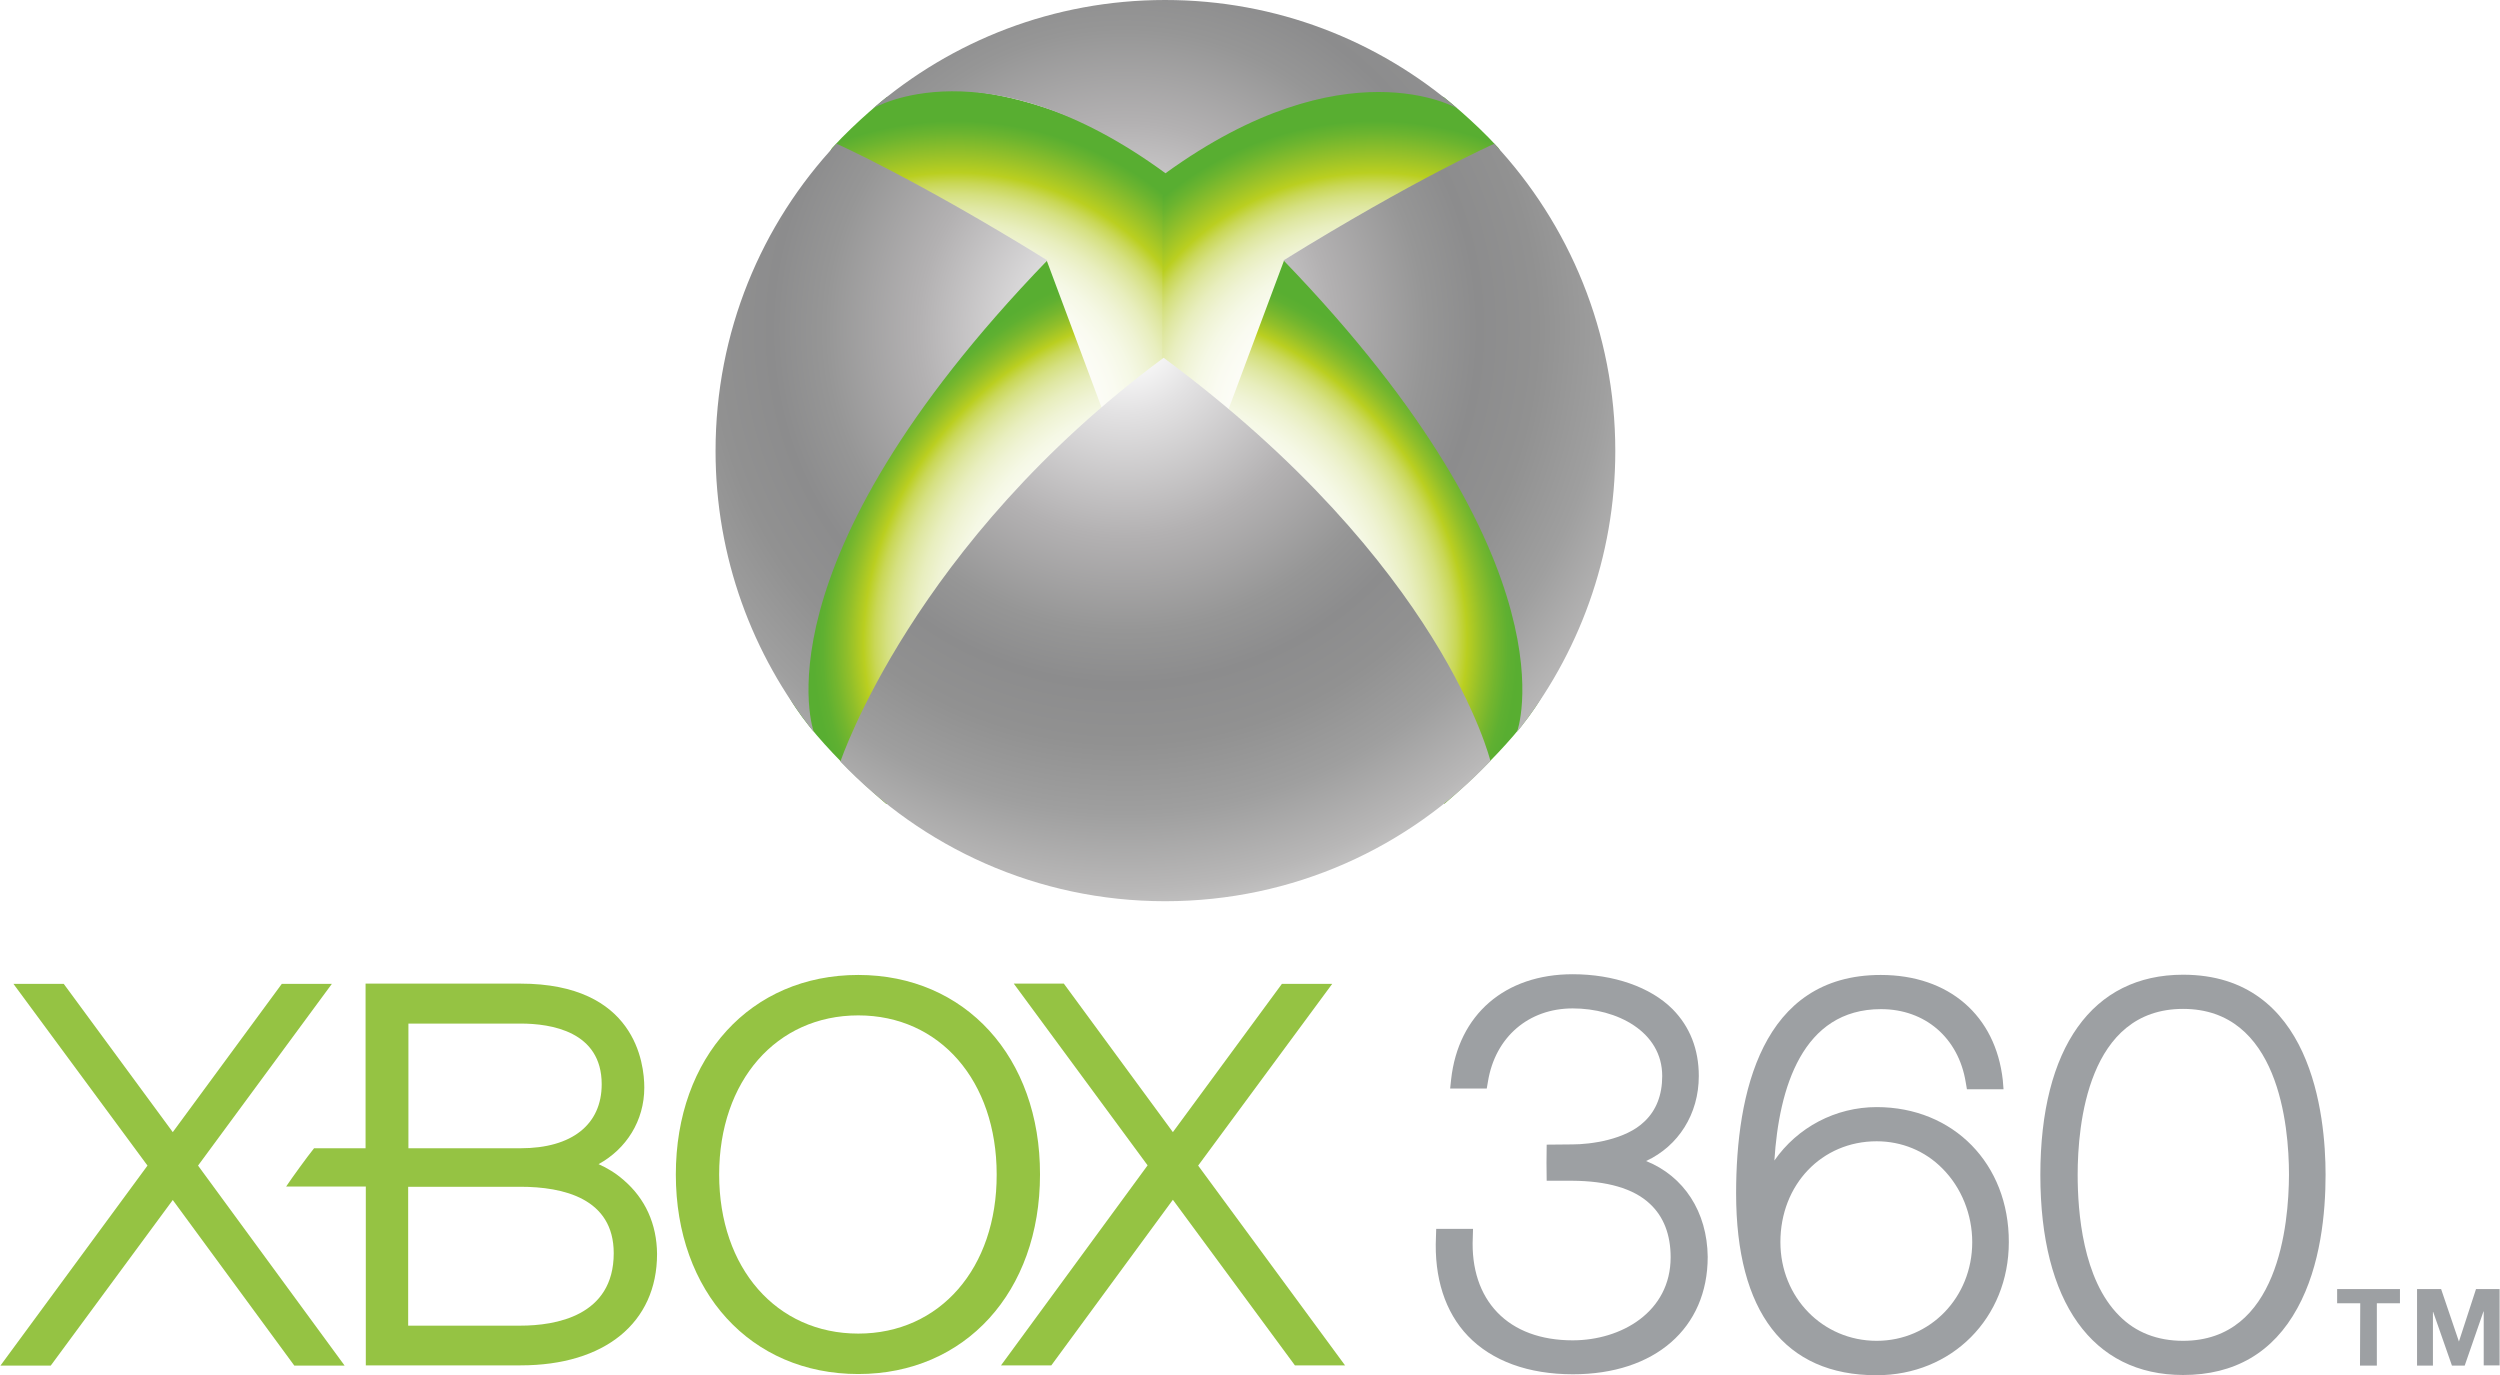
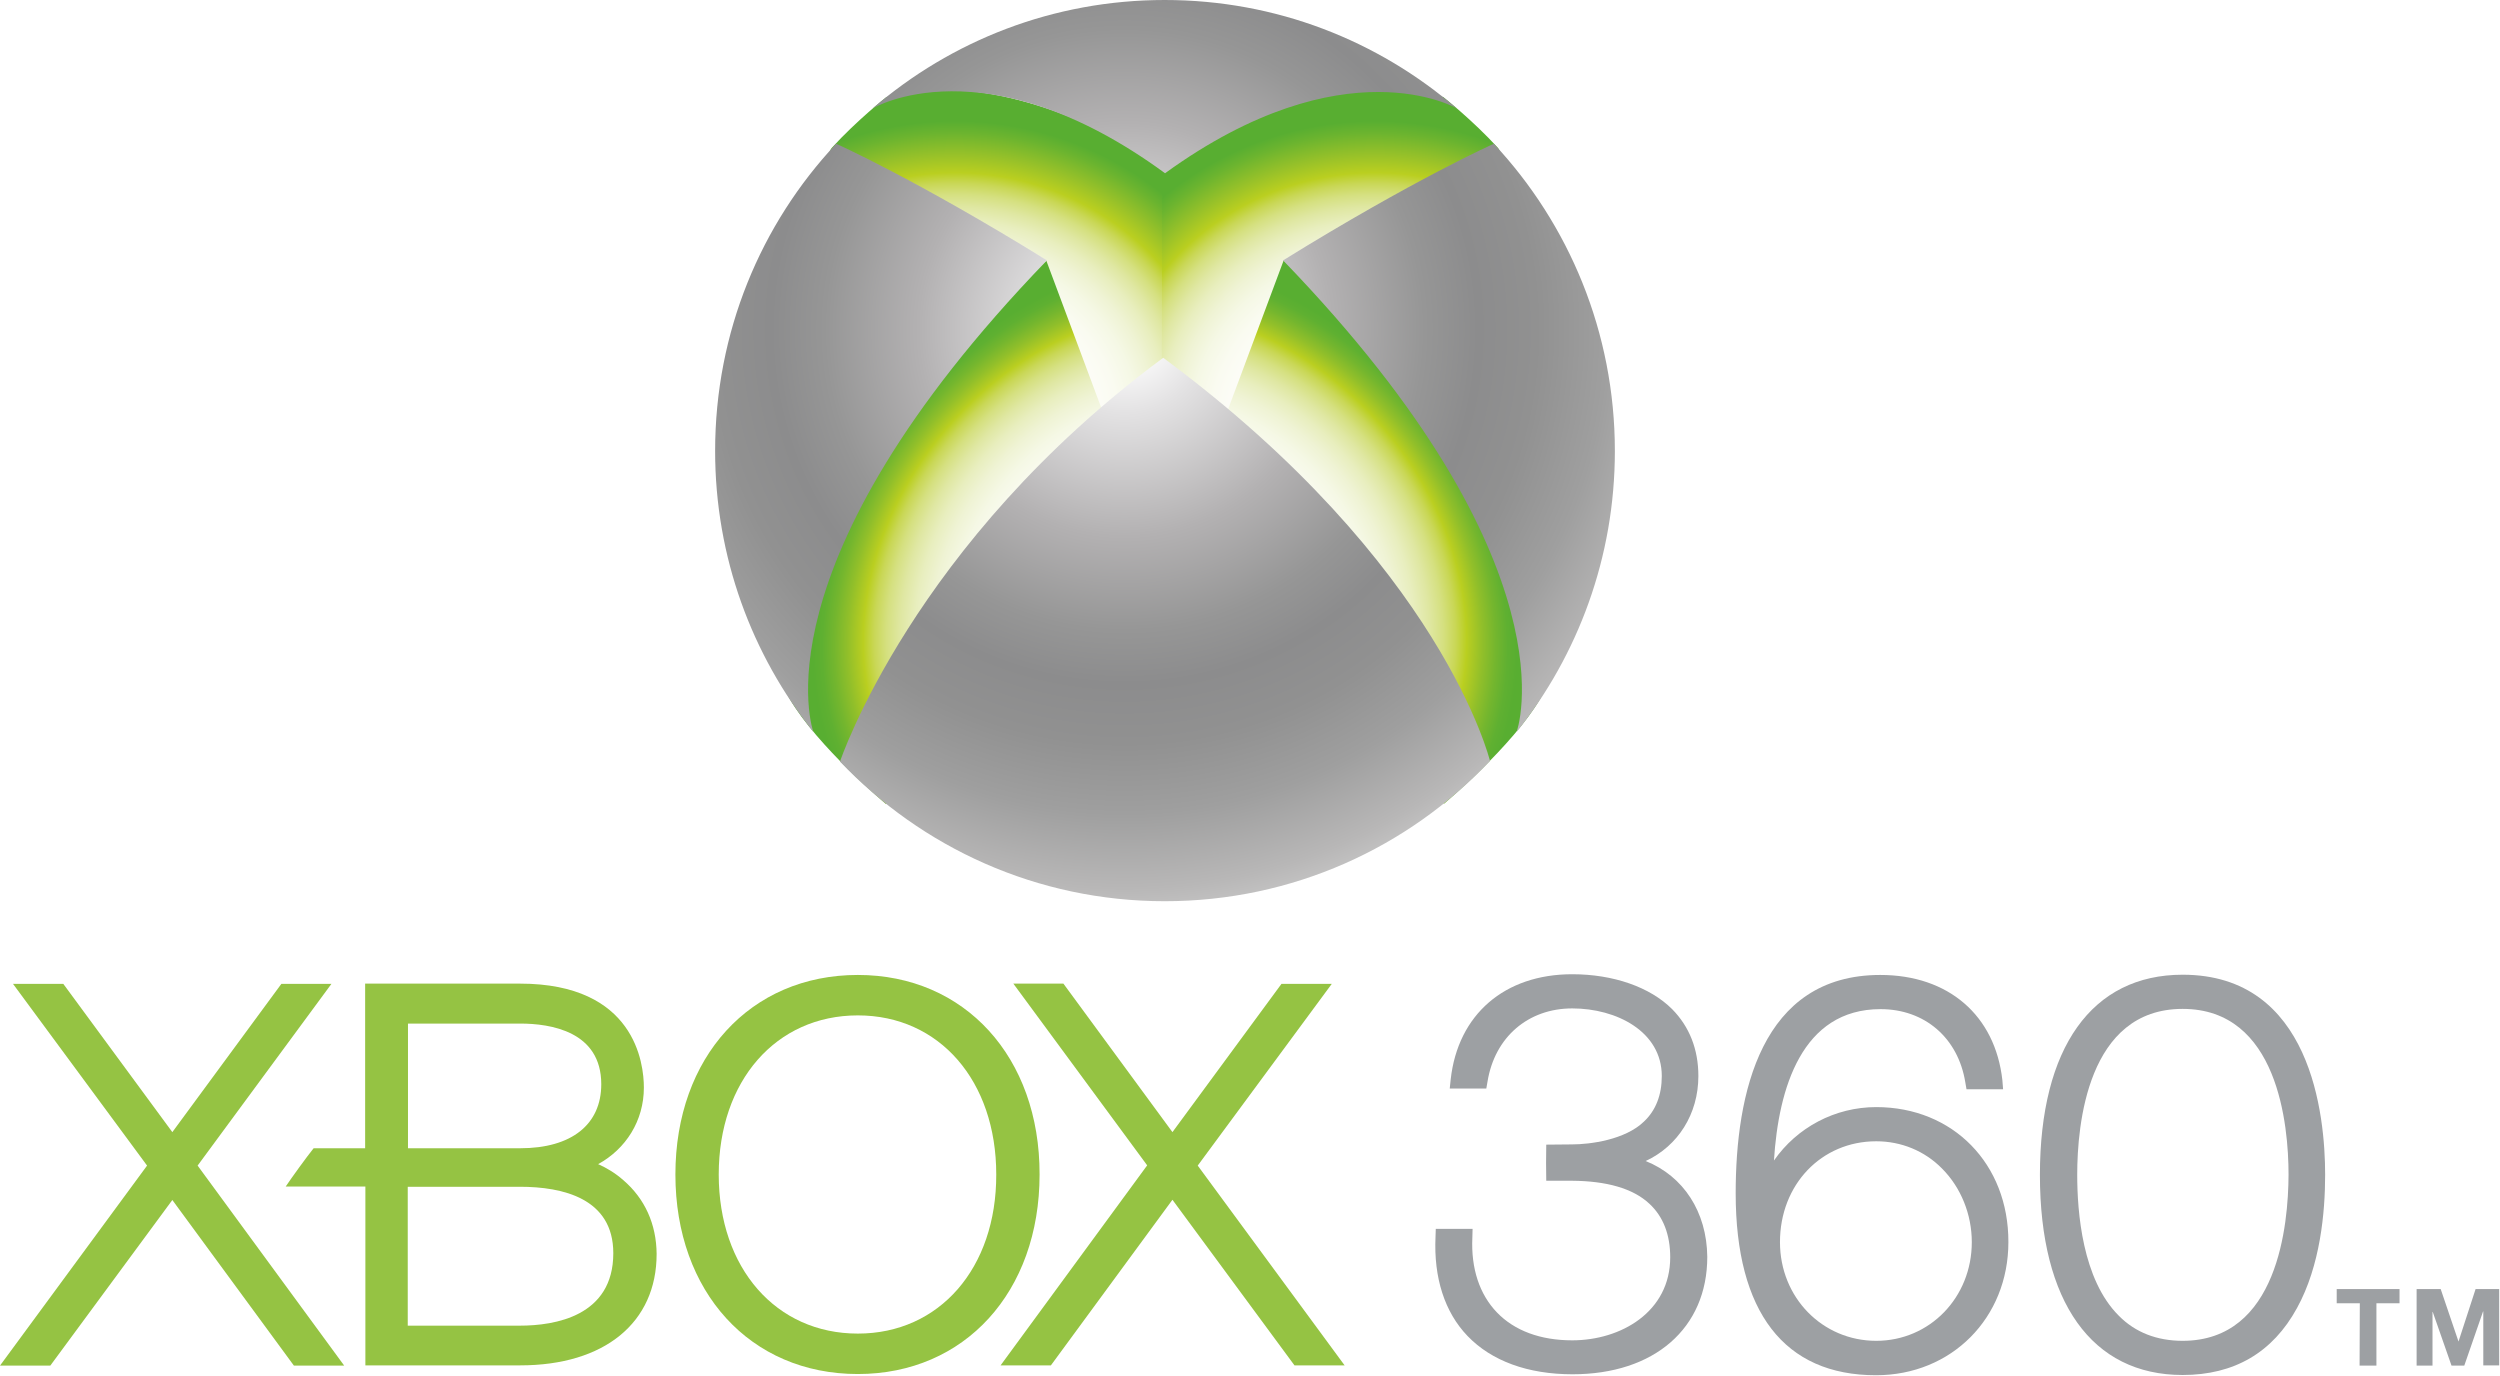
- <svg xmlns="http://www.w3.org/2000/svg" id="Ebene_1" viewBox="0 0 846.7 465.8" width="2500" height="1375">
-   <style>.st0{fill:url(#SVGID_1_)}.st1{fill:url(#SVGID_2_)}.st2{fill:url(#SVGID_3_)}.st3{fill:url(#SVGID_4_)}.st4{fill:url(#SVGID_5_)}.st5{fill:#9da0a3}.st6{fill:#95c343}</style>
-   <radialGradient id="SVGID_1_" cx="268.898" cy="327.506" r="96.352" gradientTransform="matrix(1.1328 0 0 -1.083 18.92 500.022)" gradientUnits="userSpaceOnUse">
-     <stop offset=".011" stop-color="#fff" />
-     <stop offset=".32" stop-color="#fffffe" />
-     <stop offset=".431" stop-color="#fdfdf9" />
-     <stop offset=".51" stop-color="#fafbf1" />
-     <stop offset=".574" stop-color="#f5f8e5" />
-     <stop offset=".629" stop-color="#eff3d4" />
-     <stop offset=".678" stop-color="#e8eebe" />
-     <stop offset=".722" stop-color="#dfe7a2" />
-     <stop offset=".762" stop-color="#d5e080" />
-     <stop offset=".798" stop-color="#c9d756" />
-     <stop offset=".832" stop-color="#bacf20" />
-     <stop offset=".891" stop-color="#97c129" />
-     <stop offset=".962" stop-color="#6bb42f" />
-     <stop offset="1" stop-color="#58ae31" />
-   </radialGradient>
-   <path class="st0" d="M300.3 32.9c25.4-7.6 62.1 2.1 95.2 24.2l.4 153.5c-12.1-2.4-24.8-7.5-36.6-14.2-12.1-6.9-24.1-15.9-36.6-26.5l31.8-81.7C338 77.5 273.6 59.3 281.9 50c8.4-9.2 18.4-17.1 18.4-17.1z" />
-   <radialGradient id="SVGID_2_" cx="-909.589" cy="327.506" r="96.352" gradientTransform="matrix(-1.1328 0 0 -1.083 -564.612 500.022)" gradientUnits="userSpaceOnUse">
-     <stop offset=".011" stop-color="#fff" />
-     <stop offset=".32" stop-color="#fffffe" />
-     <stop offset=".431" stop-color="#fdfdf9" />
-     <stop offset=".51" stop-color="#fafbf1" />
-     <stop offset=".574" stop-color="#f5f8e5" />
-     <stop offset=".629" stop-color="#eff3d4" />
-     <stop offset=".678" stop-color="#e8eebe" />
-     <stop offset=".722" stop-color="#dfe7a2" />
-     <stop offset=".762" stop-color="#d5e080" />
-     <stop offset=".798" stop-color="#c9d756" />
-     <stop offset=".832" stop-color="#bacf20" />
-     <stop offset=".891" stop-color="#97c129" />
-     <stop offset=".962" stop-color="#6bb42f" />
-     <stop offset="1" stop-color="#58ae31" />
-   </radialGradient>
-   <path class="st1" d="M489 32.9c-25.4-7.6-62.1 2.1-95.2 24.2l-.4 153.5c12.1-2.4 24.8-7.5 36.6-14.2 12.1-6.9 24.1-15.9 36.6-26.5l-31.8-81.7c16.5-10.7 80.9-28.9 72.6-38.2C499 40.8 489 32.9 489 32.9z" />
-   <radialGradient id="SVGID_3_" cx="-485.358" cy="262.327" r="86.042" gradientTransform="matrix(-.9659 -.7017 -.8867 1.1157 151.95 -433.33)" gradientUnits="userSpaceOnUse">
-     <stop offset=".011" stop-color="#fff" />
-     <stop offset=".326" stop-color="#fffffe" />
-     <stop offset=".44" stop-color="#fdfdf9" />
-     <stop offset=".52" stop-color="#fafbf1" />
-     <stop offset=".586" stop-color="#f5f8e5" />
-     <stop offset=".642" stop-color="#eff3d4" />
-     <stop offset=".692" stop-color="#e8eebe" />
-     <stop offset=".737" stop-color="#dfe7a2" />
-     <stop offset=".778" stop-color="#d5e080" />
-     <stop offset=".815" stop-color="#c9d756" />
-     <stop offset=".848" stop-color="#bacf20" />
-     <stop offset=".855" stop-color="#b4cc22" />
-     <stop offset=".896" stop-color="#91bf2a" />
-     <stop offset=".935" stop-color="#74b62e" />
-     <stop offset=".971" stop-color="#5fb031" />
-     <stop offset="1" stop-color="#58ae31" />
-   </radialGradient>
-   <path class="st2" d="M300.2 272.4l86.4-98.1-32.1-86c-13.5 11.2-26.8 24.8-39.2 40.4-30.4 38.3-56.9 92.2-47.7 108.1 9.2 15.9 32.6 35.6 32.6 35.6z" />
-   <radialGradient id="SVGID_4_" cx="203.369" cy="695.372" r="86.041" gradientTransform="matrix(.9659 -.7017 .8867 1.1157 -411.803 -433.33)" gradientUnits="userSpaceOnUse">
-     <stop offset=".011" stop-color="#fff" />
-     <stop offset=".326" stop-color="#fffffe" />
-     <stop offset=".44" stop-color="#fdfdf9" />
-     <stop offset=".52" stop-color="#fafbf1" />
-     <stop offset=".586" stop-color="#f5f8e5" />
-     <stop offset=".642" stop-color="#eff3d4" />
-     <stop offset=".692" stop-color="#e8eebe" />
-     <stop offset=".737" stop-color="#dfe7a2" />
-     <stop offset=".778" stop-color="#d5e080" />
-     <stop offset=".815" stop-color="#c9d756" />
-     <stop offset=".848" stop-color="#bacf20" />
-     <stop offset=".855" stop-color="#b4cc22" />
-     <stop offset=".896" stop-color="#91bf2a" />
-     <stop offset=".935" stop-color="#74b62e" />
-     <stop offset=".971" stop-color="#5fb031" />
-     <stop offset="1" stop-color="#58ae31" />
-   </radialGradient>
-   <path class="st3" d="M489.2 272.3l-86.4-98.1 32.1-86c13.5 11.2 26.8 24.8 39.2 40.4 30.4 38.3 56.9 92.2 47.7 108.1-9.2 15.9-32.6 35.6-32.6 35.6z" />
-   <radialGradient id="SVGID_5_" cx="343.529" cy="359.513" r="250.826" gradientTransform="matrix(1.0751 0 0 -1.0785 11.64 499.367)" gradientUnits="userSpaceOnUse">
-     <stop offset=".028" stop-color="#fff" />
-     <stop offset=".105" stop-color="#e3e2e3" />
-     <stop offset=".259" stop-color="#b3b1b2" />
-     <stop offset=".377" stop-color="#969696" />
-     <stop offset=".444" stop-color="#8c8c8d" />
-     <stop offset=".518" stop-color="#919191" />
-     <stop offset=".606" stop-color="#9f9f9f" />
-     <stop offset=".7" stop-color="#b8b7b7" />
-     <stop offset=".798" stop-color="#dcdcdc" />
-     <stop offset=".809" stop-color="#e1e1e1" />
-   </radialGradient>
-   <path class="st4" d="M275.6 248c-20.8-26.1-33.3-59.2-33.3-95.2 0-40.3 15.5-76.9 41-104.1 0 0 26.6 11.8 71.4 39.5-100 103.6-79.1 159.8-79.1 159.8zM394.7 58.7c0-.1-.1-.1 0 0 60.9-44.1 98.8-22 98.8-22C466.9 13.8 432.4 0 394.6 0s-72.3 13.8-98.9 36.7c0 0 37.9-22.7 98.9 21.9M284.6 258c27.7 29.1 66.7 47.3 110 47.3 43.4 0 82.5-18.2 110.2-47.5 0 0-16.1-66.6-110.7-136.6C309.3 183.9 284.6 258 284.6 258zm229.2-10c20.8-26.1 33.3-59.2 33.3-95.2 0-40.3-15.6-76.9-41-104.1 0 0-26.6 11.8-71.4 39.5 100 103.6 79.1 159.8 79.1 159.8z" />
-   <g id="layer1-7" transform="matrix(.8154 0 0 .8154 185.789 684.815)">
-     <path id="path6955" class="st5" d="M752.6-298.4H743v-5.9h26.1v5.9h-9.6v25.9h-7l.1-25.9" />
-     <path id="path6957" class="st5" d="M776.2-304.3h10l7.4 21.8 7.1-21.8h9.8v31.7h-6.6V-295h-.1l-7.8 22.5h-5.3l-7.8-22.3h-.1v22.3h-6.6v-31.8" />
-     <path id="path6959" class="st5" d="M679-282.8c-10.7 0-19.7-3.5-26.5-10.4-15.2-15.1-17.3-43.2-17.3-58.6 0-20.7 4.2-68.9 43.8-68.9 39.6 0 44 48.2 44 68.9-.1 20.8-4.4 69-44 69zm0-152.1c-37.7 0-59.3 30.3-59.3 83.2 0 52.8 21.6 83.1 59.3 83.1 21.4 0 37.4-9.3 47.5-27.8 9.7-17.6 11.7-39.8 11.7-55.4 0-24.9-5.8-83.1-59.2-83.1" />
-     <path id="path6961" class="st5" d="M551.7-282.8c-22.4 0-40-18-40-41 0-23.9 17.2-41.9 40-41.9 10.4 0 20.1 4 27.3 11.3 7.9 7.9 12.4 19.1 12.4 30.6 0 23-17.5 41-39.7 41zm0-97.1c-17.1 0-32.9 8.4-42.5 22.2 1.9-30.1 11.6-62.9 44.3-62.9 18.3 0 32.2 11.9 35.2 30.4l.5 2.9h15.2l-.3-3.8c-3-26.9-22.4-43.7-50.7-43.7-49.6 0-60.1 49.3-60.1 90.7 0 49.4 20.2 75.6 58.3 75.6 31.4 0 55-23.8 55-55.3.1-32.5-23-56.1-54.9-56.1" />
-     <path id="path6963" class="st5" d="M455.9-357.5c13.4-6.2 21.9-19.5 21.9-35.3 0-11.1-3.7-20.5-10.9-27.8-9.2-9.2-24.5-14.5-41.5-14.5-28.1 0-47.5 16.7-50.5 43.7l-.4 3.8h15.2l.5-2.9c3-18.5 16.9-30.4 35.2-30.4 18.4 0 37.2 9.6 37.2 28.1 0 7.9-2.5 14.3-7.4 18.9-7.8 7.6-22.4 9.5-29.9 9.5-2.7 0-6.7.1-10.7.1-.1 3.9-.1 11.3 0 15h10.7c14.2.1 25.3 3.1 32.2 9.6 5.7 5.3 8.6 12.8 8.6 22.2 0 22.7-20.5 34.5-40.7 34.5-13.2 0-24-4-31.3-11.6-7.2-7.5-10.8-18.2-10.2-31.1l.1-3.6h-15.3l-.1 3.3c-.8 17 3.8 31.3 13.3 41.2 10 10.4 25.1 15.9 43.6 15.9 34 0 56-19.1 56-48.8-.2-18.7-9.9-33.5-25.6-39.8" />
-     <path id="path6965" class="st6" d="M330.9-272.5l-61.1-83.1 55.7-75.5h-20.9l-45.3 61.6-45.3-61.7h-20.8l55.6 75.5-60.9 83.1h20.9l50.5-68.8 50.7 68.8h20.9" />
-     <path id="path6967" class="st6" d="M-84.8-272.5l-60.9-83.1 55.6-75.5h-20.8l-45.3 61.6-45.3-61.6h-20.9l55.7 75.5-61.1 83.1h20.9l50.7-68.8 50.5 68.8h20.9" />
-     <path id="path6969" class="st6" d="M-11.8-289.1h-46.6v-57.7h46.6C6-346.8 27-342 27-319.2c0 26.2-24.3 30.1-38.8 30.1zm-46.5-125.5h46.6c12.6 0 33.7 3.2 33.7 25.2 0 16.7-12.3 26.6-33.7 26.6h-46.6v-51.8zm89.4 65c-3.3-2.9-6.8-5-10.4-6.6 11.5-6.3 19-18 19-31.8 0-10.1-3.7-43.2-51.5-43.2h-64.3v68.4h-21.4c-2.9 3.6-9.2 12.3-11.6 15.9H-76v74.3h64.3c35 0 56.7-17.7 56.7-46.3-.1-12.4-4.9-23-13.9-30.7" />
-     <path id="path6971" class="st6" d="M128.6-285.8c-34 0-57.8-27.2-57.8-66.1 0-38.9 23.8-66.1 57.8-66.1 33.9 0 57.5 27.2 57.5 66.1.1 38.9-23.6 66.1-57.5 66.1zm0-149c-44.7 0-75.8 34.1-75.8 82.9 0 48.8 31.1 82.9 75.8 82.9 44.4 0 75.5-34.1 75.5-82.9.1-48.8-31.1-82.9-75.5-82.9" />
+ <svg xmlns="http://www.w3.org/2000/svg" viewBox="0 0 2500 1376" height="1376" width="2500" xml:space="preserve" id="svg2" version="1.1">
+   <defs id="defs6">
+     <clipPath id="clipPath20" clipPathUnits="userSpaceOnUse">
+       <path id="path18" d="m 6647.54,9591.6 c 562.34,168.28 1374.84,-46.48 2107.66,-535.74 l 8.86,-3398.4 c -267.89,53.13 -549.06,166.06 -810.31,314.38 -267.89,152.77 -533.55,352.03 -810.31,586.68 L 7847.5,8367.3 c -365.31,236.92 -1791.09,639.85 -1607.34,845.75 185.97,203.67 407.38,378.55 407.38,378.55 z" />
+     </clipPath>
+     <radialGradient id="radialGradient52" spreadMethod="pad" gradientTransform="matrix(25.0794,0,0,23.9769,417.971,-750.153)" gradientUnits="userSpaceOnUse" r="96.352" cy="327.506" cx="268.898" fy="327.506" fx="268.898">
+       <stop id="stop22" offset="0" style="stop-opacity:1;stop-color:#ffffff" />
+       <stop id="stop24" offset="0.011" style="stop-opacity:1;stop-color:#ffffff" />
+       <stop id="stop26" offset="0.32" style="stop-opacity:1;stop-color:#fffffe" />
+       <stop id="stop28" offset="0.431" style="stop-opacity:1;stop-color:#fdfdf9" />
+       <stop id="stop30" offset="0.51" style="stop-opacity:1;stop-color:#fafbf1" />
+       <stop id="stop32" offset="0.574" style="stop-opacity:1;stop-color:#f5f8e5" />
+       <stop id="stop34" offset="0.629" style="stop-opacity:1;stop-color:#eff3d4" />
+       <stop id="stop36" offset="0.678" style="stop-opacity:1;stop-color:#e8eebe" />
+       <stop id="stop38" offset="0.722" style="stop-opacity:1;stop-color:#dfe7a2" />
+       <stop id="stop40" offset="0.762" style="stop-opacity:1;stop-color:#d5e080" />
+       <stop id="stop42" offset="0.798" style="stop-opacity:1;stop-color:#c9d756" />
+       <stop id="stop44" offset="0.832" style="stop-opacity:1;stop-color:#bacf20" />
+       <stop id="stop46" offset="0.891" style="stop-opacity:1;stop-color:#97c129" />
+       <stop id="stop48" offset="0.962" style="stop-opacity:1;stop-color:#6bb42f" />
+       <stop id="stop50" offset="1" style="stop-opacity:1;stop-color:#58ae31" />
+     </radialGradient>
+     <clipPath id="clipPath62" clipPathUnits="userSpaceOnUse">
+       <path id="path60" d="m 10825.2,9591.6 c -562.3,168.28 -1374.81,-46.48 -2107.62,-535.74 l -8.87,-3398.4 c 267.89,53.13 549.06,166.06 810.31,314.38 267.86,152.77 533.58,352.03 810.28,586.68 L 9625.27,8367.3 c 365.32,236.92 1791.03,639.85 1607.33,845.75 -186,203.67 -407.4,378.55 -407.4,378.55 z" />
+     </clipPath>
+     <radialGradient id="radialGradient94" spreadMethod="pad" gradientTransform="matrix(-25.0794,0,0,23.9769,-12501,-750.153)" gradientUnits="userSpaceOnUse" r="96.352" cy="327.506" cx="-909.589" fy="327.506" fx="-909.589">
+       <stop id="stop64" offset="0" style="stop-opacity:1;stop-color:#ffffff" />
+       <stop id="stop66" offset="0.011" style="stop-opacity:1;stop-color:#ffffff" />
+       <stop id="stop68" offset="0.32" style="stop-opacity:1;stop-color:#fffffe" />
+       <stop id="stop70" offset="0.431" style="stop-opacity:1;stop-color:#fdfdf9" />
+       <stop id="stop72" offset="0.51" style="stop-opacity:1;stop-color:#fafbf1" />
+       <stop id="stop74" offset="0.574" style="stop-opacity:1;stop-color:#f5f8e5" />
+       <stop id="stop76" offset="0.629" style="stop-opacity:1;stop-color:#eff3d4" />
+       <stop id="stop78" offset="0.678" style="stop-opacity:1;stop-color:#e8eebe" />
+       <stop id="stop80" offset="0.722" style="stop-opacity:1;stop-color:#dfe7a2" />
+       <stop id="stop82" offset="0.762" style="stop-opacity:1;stop-color:#d5e080" />
+       <stop id="stop84" offset="0.798" style="stop-opacity:1;stop-color:#c9d756" />
+       <stop id="stop86" offset="0.832" style="stop-opacity:1;stop-color:#bacf20" />
+       <stop id="stop88" offset="0.891" style="stop-opacity:1;stop-color:#97c129" />
+       <stop id="stop90" offset="0.962" style="stop-opacity:1;stop-color:#6bb42f" />
+       <stop id="stop92" offset="1" style="stop-opacity:1;stop-color:#58ae31" />
+     </radialGradient>
+     <clipPath id="clipPath104" clipPathUnits="userSpaceOnUse">
+       <path id="path102" d="M 6645.31,4289.26 8558.16,6461.13 7847.5,8365.08 C 7548.59,8117.15 7254.14,7816.05 6979.61,7470.66 6306.6,6622.73 5719.88,5429.41 5923.59,5077.42 c 203.68,-352.03 721.72,-788.16 721.72,-788.16 z" />
+     </clipPath>
+     <radialGradient id="radialGradient140" spreadMethod="pad" gradientTransform="matrix(-21.3844,15.5352,-19.6309,-24.7008,3363.17,19913.6)" gradientUnits="userSpaceOnUse" r="86.042" cy="262.327" cx="-485.358" fy="262.327" fx="-485.358">
+       <stop id="stop106" offset="0" style="stop-opacity:1;stop-color:#ffffff" />
+       <stop id="stop108" offset="0.011" style="stop-opacity:1;stop-color:#ffffff" />
+       <stop id="stop110" offset="0.326" style="stop-opacity:1;stop-color:#fffffe" />
+       <stop id="stop112" offset="0.44" style="stop-opacity:1;stop-color:#fdfdf9" />
+       <stop id="stop114" offset="0.52" style="stop-opacity:1;stop-color:#fafbf1" />
+       <stop id="stop116" offset="0.586" style="stop-opacity:1;stop-color:#f5f8e5" />
+       <stop id="stop118" offset="0.642" style="stop-opacity:1;stop-color:#eff3d4" />
+       <stop id="stop120" offset="0.692" style="stop-opacity:1;stop-color:#e8eebe" />
+       <stop id="stop122" offset="0.737" style="stop-opacity:1;stop-color:#dfe7a2" />
+       <stop id="stop124" offset="0.778" style="stop-opacity:1;stop-color:#d5e080" />
+       <stop id="stop126" offset="0.815" style="stop-opacity:1;stop-color:#c9d756" />
+       <stop id="stop128" offset="0.848" style="stop-opacity:1;stop-color:#bacf20" />
+       <stop id="stop130" offset="0.855" style="stop-opacity:1;stop-color:#b4cc22" />
+       <stop id="stop132" offset="0.896" style="stop-opacity:1;stop-color:#91bf2a" />
+       <stop id="stop134" offset="0.935" style="stop-opacity:1;stop-color:#74b62e" />
+       <stop id="stop136" offset="0.971" style="stop-opacity:1;stop-color:#5fb031" />
+       <stop id="stop138" offset="1" style="stop-opacity:1;stop-color:#58ae31" />
+     </radialGradient>
+     <clipPath id="clipPath150" clipPathUnits="userSpaceOnUse">
+       <path id="path148" d="M 10829.6,4291.45 8916.84,6463.32 9627.5,8367.3 c 298.87,-247.96 593.3,-549.06 867.9,-894.41 673,-847.93 1259.7,-2041.25 1056,-2393.28 -203.7,-351.99 -721.8,-788.16 -721.8,-788.16 z" />
+     </clipPath>
+     <radialGradient id="radialGradient186" spreadMethod="pad" gradientTransform="matrix(21.3844,15.5352,19.6309,-24.7008,-9117.95,19913.6)" gradientUnits="userSpaceOnUse" r="86.041" cy="695.372" cx="203.369" fy="695.372" fx="203.369">
+       <stop id="stop152" offset="0" style="stop-opacity:1;stop-color:#ffffff" />
+       <stop id="stop154" offset="0.011" style="stop-opacity:1;stop-color:#ffffff" />
+       <stop id="stop156" offset="0.326" style="stop-opacity:1;stop-color:#fffffe" />
+       <stop id="stop158" offset="0.44" style="stop-opacity:1;stop-color:#fdfdf9" />
+       <stop id="stop160" offset="0.52" style="stop-opacity:1;stop-color:#fafbf1" />
+       <stop id="stop162" offset="0.586" style="stop-opacity:1;stop-color:#f5f8e5" />
+       <stop id="stop164" offset="0.642" style="stop-opacity:1;stop-color:#eff3d4" />
+       <stop id="stop166" offset="0.692" style="stop-opacity:1;stop-color:#e8eebe" />
+       <stop id="stop168" offset="0.737" style="stop-opacity:1;stop-color:#dfe7a2" />
+       <stop id="stop170" offset="0.778" style="stop-opacity:1;stop-color:#d5e080" />
+       <stop id="stop172" offset="0.815" style="stop-opacity:1;stop-color:#c9d756" />
+       <stop id="stop174" offset="0.848" style="stop-opacity:1;stop-color:#bacf20" />
+       <stop id="stop176" offset="0.855" style="stop-opacity:1;stop-color:#b4cc22" />
+       <stop id="stop178" offset="0.896" style="stop-opacity:1;stop-color:#91bf2a" />
+       <stop id="stop180" offset="0.935" style="stop-opacity:1;stop-color:#74b62e" />
+       <stop id="stop182" offset="0.971" style="stop-opacity:1;stop-color:#5fb031" />
+       <stop id="stop184" offset="1" style="stop-opacity:1;stop-color:#58ae31" />
+     </radialGradient>
+     <clipPath id="clipPath196" clipPathUnits="userSpaceOnUse">
+       <path id="path194" d="m 6100.7,4829.45 c -460.5,577.82 -737.26,1310.63 -737.26,2107.66 0,892.23 343.16,1702.5 907.73,2304.69 0,0 588.91,-261.21 1580.74,-874.5 C 5637.97,6073.67 6100.7,4829.45 6100.7,4829.45 Z m 2636.8,4190.98 c 0,2.19 -2.23,2.19 0,0 1348.3,976.33 2187.3,487.07 2187.3,487.07 -588.9,507 -1352.65,812.5 -2189.53,812.5 -836.87,0 -1600.66,-305.5 -2189.57,-812.5 0,0 839.07,502.5 2189.57,-484.88 M 6299.96,4608.05 c 613.24,-644.26 1476.68,-1047.19 2435.31,-1047.19 960.86,0 1826.53,402.93 2439.73,1051.64 0,0 -356.4,1474.45 -2450.78,3024.22 C 6846.8,6248.59 6299.96,4608.05 6299.96,4608.05 Z m 5074.34,221.4 c 460.5,577.82 737.2,1310.63 737.2,2107.66 0,892.23 -345.4,1702.5 -907.7,2304.69 0,0 -588.9,-261.21 -1580.75,-874.5 C 11837,6073.67 11374.3,4829.45 11374.3,4829.45 Z" />
+     </clipPath>
+     <radialGradient id="radialGradient222" spreadMethod="pad" gradientTransform="matrix(23.802,0,0,23.8773,256.797,-735.651)" gradientUnits="userSpaceOnUse" r="250.826" cy="359.513" cx="343.529" fy="359.513" fx="343.529">
+       <stop id="stop198" offset="0" style="stop-opacity:1;stop-color:#ffffff" />
+       <stop id="stop200" offset="0.028" style="stop-opacity:1;stop-color:#ffffff" />
+       <stop id="stop202" offset="0.105" style="stop-opacity:1;stop-color:#e3e2e3" />
+       <stop id="stop204" offset="0.259" style="stop-opacity:1;stop-color:#b3b1b2" />
+       <stop id="stop206" offset="0.377" style="stop-opacity:1;stop-color:#969696" />
+       <stop id="stop208" offset="0.444" style="stop-opacity:1;stop-color:#8c8c8d" />
+       <stop id="stop210" offset="0.518" style="stop-opacity:1;stop-color:#919191" />
+       <stop id="stop212" offset="0.606" style="stop-opacity:1;stop-color:#9f9f9f" />
+       <stop id="stop214" offset="0.7" style="stop-opacity:1;stop-color:#b8b7b7" />
+       <stop id="stop216" offset="0.798" style="stop-opacity:1;stop-color:#dcdcdc" />
+       <stop id="stop218" offset="0.809" style="stop-opacity:1;stop-color:#e1e1e1" />
+       <stop id="stop220" offset="1" style="stop-opacity:1;stop-color:#e1e1e1" />
+     </radialGradient>
+   </defs>
+   <g transform="matrix(1.333333,0,0,-1.333333,0,1376)" id="g10">
+     <g transform="scale(0.1)" id="g12">
+       <g id="g14">
+         <g clip-path="url(#clipPath20)" id="g16">
+           <path id="path54" style="fill:url(#radialGradient52);fill-opacity:1;fill-rule:nonzero;stroke:none" d="m 6647.54,9591.6 c 562.34,168.28 1374.84,-46.48 2107.66,-535.74 l 8.86,-3398.4 c -267.89,53.13 -549.06,166.06 -810.31,314.38 -267.89,152.77 -533.55,352.03 -810.31,586.68 L 7847.5,8367.3 c -365.31,236.92 -1791.09,639.85 -1607.34,845.75 185.97,203.67 407.38,378.55 407.38,378.55 z" />
+         </g>
+       </g>
+       <g id="g56">
+         <g clip-path="url(#clipPath62)" id="g58">
+           <path id="path96" style="fill:url(#radialGradient94);fill-opacity:1;fill-rule:nonzero;stroke:none" d="m 10825.2,9591.6 c -562.3,168.28 -1374.81,-46.48 -2107.62,-535.74 l -8.87,-3398.4 c 267.89,53.13 549.06,166.06 810.31,314.38 267.86,152.77 533.58,352.03 810.28,586.68 L 9625.27,8367.3 c 365.32,236.92 1791.03,639.85 1607.33,845.75 -186,203.67 -407.4,378.55 -407.4,378.55 z" />
+         </g>
+       </g>
+       <g id="g98">
+         <g clip-path="url(#clipPath104)" id="g100">
+           <path id="path142" style="fill:url(#radialGradient140);fill-opacity:1;fill-rule:nonzero;stroke:none" d="M 6645.31,4289.26 8558.16,6461.13 7847.5,8365.08 C 7548.59,8117.15 7254.14,7816.05 6979.61,7470.66 6306.6,6622.73 5719.88,5429.41 5923.59,5077.42 c 203.68,-352.03 721.72,-788.16 721.72,-788.16 z" />
+         </g>
+       </g>
+       <g id="g144">
+         <g clip-path="url(#clipPath150)" id="g146">
+           <path id="path188" style="fill:url(#radialGradient186);fill-opacity:1;fill-rule:nonzero;stroke:none" d="M 10829.6,4291.45 8916.84,6463.32 9627.5,8367.3 c 298.87,-247.96 593.3,-549.06 867.9,-894.41 673,-847.93 1259.7,-2041.25 1056,-2393.28 -203.7,-351.99 -721.8,-788.16 -721.8,-788.16 z" />
+         </g>
+       </g>
+       <g id="g190">
+         <g clip-path="url(#clipPath196)" id="g192">
+           <path id="path224" style="fill:url(#radialGradient222);fill-opacity:1;fill-rule:nonzero;stroke:none" d="m 6100.7,4829.45 c -460.5,577.82 -737.26,1310.63 -737.26,2107.66 0,892.23 343.16,1702.5 907.73,2304.69 0,0 588.91,-261.21 1580.74,-874.5 C 5637.97,6073.67 6100.7,4829.45 6100.7,4829.45 Z m 2636.8,4190.98 c 0,2.19 -2.23,2.19 0,0 1348.3,976.33 2187.3,487.07 2187.3,487.07 -588.9,507 -1352.65,812.5 -2189.53,812.5 -836.87,0 -1600.66,-305.5 -2189.57,-812.5 0,0 839.07,502.5 2189.57,-484.88 M 6299.96,4608.05 c 613.24,-644.26 1476.68,-1047.19 2435.31,-1047.19 960.86,0 1826.53,402.93 2439.73,1051.64 0,0 -356.4,1474.45 -2450.78,3024.22 C 6846.8,6248.59 6299.96,4608.05 6299.96,4608.05 Z m 5074.34,221.4 c 460.5,577.82 737.2,1310.63 737.2,2107.66 0,892.23 -345.4,1702.5 -907.7,2304.69 0,0 -588.9,-261.21 -1580.75,-874.5 C 11837,6073.67 11374.3,4829.45 11374.3,4829.45 Z" />
+         </g>
+       </g>
+       <g transform="scale(1.10408)" id="g226">
+         <path id="path228" style="fill:#9da0a3;fill-opacity:1;fill-rule:nonzero;stroke:none" d="m 16030.2,494.089 h -157 v 96.443 h 426.8 v -96.443 h -157 V 70.584 h -114.4 l 1.6,423.505" />
+       </g>
+       <g transform="scale(1.14993)" id="g230">
+         <path id="path232" style="fill:#9da0a3;fill-opacity:1;fill-rule:nonzero;stroke:none" d="m 15761.5,566.985 h 157 l 116.2,-342.205 111.4,342.205 H 16300 V 69.335 h -103.6 V 420.984 h -1.6 L 16072.4,67.769 h -83.3 l -122.4,350.093 h -1.6 V 67.769 h -103.6 V 566.985" />
+       </g>
+       <g transform="scale(1.06985)" id="g234">
+         <path id="path236" style="fill:#9da0a3;fill-opacity:1;fill-rule:nonzero;stroke:none" d="m 15301.1,246.642 c -180.6,0 -332.4,59.073 -447.2,175.509 -256.5,254.781 -291.9,728.919 -291.9,988.779 0,349.27 70.9,1162.62 739.1,1162.62 668.2,0 742.4,-813.35 742.4,-1162.62 -1.7,-350.99 -74.2,-1164.288 -742.4,-1164.288 z m 0,2566.498 c -636.2,0 -1000.6,-511.28 -1000.6,-1403.88 0,-890.936 364.4,-1402.213 1000.6,-1402.213 361.1,0 631,156.928 801.5,469.073 163.7,296.984 197.4,671.6 197.4,934.81 0,420.14 -97.9,1402.21 -998.9,1402.21" />
+       </g>
+       <path id="path238" style="fill:#9da0a3;fill-opacity:1;fill-rule:nonzero;stroke:none" d="m 14071.8,263.871 c -404.3,0 -722,324.961 -722,740.149 0,431.45 310.5,756.41 722,756.41 187.8,0 362.9,-72.23 492.9,-203.98 142.6,-142.62 223.8,-344.81 223.8,-552.43 0,-415.188 -315.9,-740.149 -716.7,-740.149 z m 0,1752.889 c -308.6,0 -593.9,-151.64 -767.2,-400.74 34.3,543.36 209.4,1135.46 799.7,1135.46 330.4,0 581.3,-214.8 635.5,-548.78 l 9,-52.35 h 274.4 l -5.4,68.6 c -54.2,485.62 -404.4,788.9 -915.3,788.9 -895.4,0 -1084.9,-890 -1084.9,-1637.34 0,-891.799 364.7,-1364.768 1052.4,-1364.768 566.9,0 992.9,429.649 992.9,998.278 1.8,586.72 -415.2,1012.74 -991.1,1012.74" />
+       <path id="path240" style="fill:#9da0a3;fill-opacity:1;fill-rule:nonzero;stroke:none" d="m 12342.4,1612.38 c 241.9,111.92 395.4,352.03 395.4,637.27 0,200.39 -66.8,370.08 -196.8,501.83 -166.1,166.1 -442.3,261.76 -749.2,261.76 -507.2,0 -857.5,-301.44 -911.6,-788.86 l -7.2,-68.6 h 274.3 l 9.1,52.34 c 54.2,333.99 305.1,548.79 635.4,548.79 332.2,0 671.6,-173.32 671.6,-507.26 0,-142.62 -45.2,-258.17 -133.6,-341.21 -140.8,-137.19 -404.4,-171.49 -539.8,-171.49 -48.7,0 -120.9,-1.79 -193.1,-1.79 -1.8,-70.43 -1.8,-203.99 0,-270.78 h 193.1 c 256.4,-1.84 456.8,-55.98 581.3,-173.33 102.9,-95.66 155.3,-231.05 155.3,-400.737 0,-409.801 -370.1,-622.813 -734.8,-622.813 -238.2,0 -433.2,72.191 -565,209.41 -130,135.391 -195,328.52 -184.1,561.41 l 1.7,65 h -276.1 l -1.9,-59.57 C 10752,736.84 10835,478.711 11006.6,300 c 180.5,-187.77 453.1,-287.07 787,-287.07 613.8,0 1011,344.8 1011,880.98 -3.6,337.57 -178.7,604.76 -462.2,718.47" />
+       <path id="path242" style="fill:#95c343;fill-opacity:1;fill-rule:nonzero;stroke:none" d="M 10085.9,77.93 8982.89,1578.09 9988.4,2941.05 H 9611.09 L 8793.32,1829.02 7975.55,2942.85 H 7600.08 L 8603.79,1579.88 7504.38,79.731 h 377.3 L 8793.32,1321.76 9708.59,79.731 h 377.31" />
+       <path id="path244" style="fill:#95c343;fill-opacity:1;fill-rule:nonzero;stroke:none" d="M 2581.48,77.93 1482.11,1578.09 2485.82,2941.05 H 2110.31 L 1292.54,1829.02 474.77,2941.05 H 97.5 L 1103.01,1578.09 0,77.93 H 377.301 L 1292.54,1319.96 2204.22,77.93 h 377.26" />
+       <path id="path246" style="fill:#95c343;fill-opacity:1;fill-rule:nonzero;stroke:none" d="M 3899.34,377.621 H 3058.09 V 1419.22 h 841.25 c 321.32,0 700.43,-86.64 700.43,-498.24 0,-472.968 -438.68,-543.359 -700.43,-543.359 z M 3059.88,2643.2 h 841.25 c 227.46,0 608.36,-57.77 608.36,-454.92 0,-301.48 -222.03,-480.19 -608.36,-480.19 H 3059.88 Z M 4673.75,1469.77 c -59.57,52.38 -122.73,90.27 -187.73,119.14 207.61,113.75 343,324.96 343,574.1 0,182.3 -66.79,779.84 -929.68,779.84 H 2738.55 V 1708.09 h -386.32 c -52.35,-65 -166.1,-222.07 -209.42,-287.04 h 597.54 V 79.731 h 1160.78 c 631.84,0 1023.56,319.531 1023.56,835.86 -1.8,223.82 -88.44,415.19 -250.94,554.18" />
+       <path id="path248" style="fill:#95c343;fill-opacity:1;fill-rule:nonzero;stroke:none" d="m 6433.87,318.051 c -613.79,0 -1043.4,491.012 -1043.4,1193.239 0,702.26 429.61,1193.28 1043.4,1193.28 611.99,0 1038.01,-491.02 1038.01,-1193.28 C 7473.71,809.063 7045.86,318.051 6433.87,318.051 Z m 0,2689.799 c -806.92,0 -1368.36,-615.58 -1368.36,-1496.56 0,-880.938 561.44,-1496.521 1368.36,-1496.521 801.52,0 1362.97,615.582 1362.97,1496.521 1.79,880.98 -561.45,1496.56 -1362.97,1496.56" />
+     </g>
  </g>
</svg>
